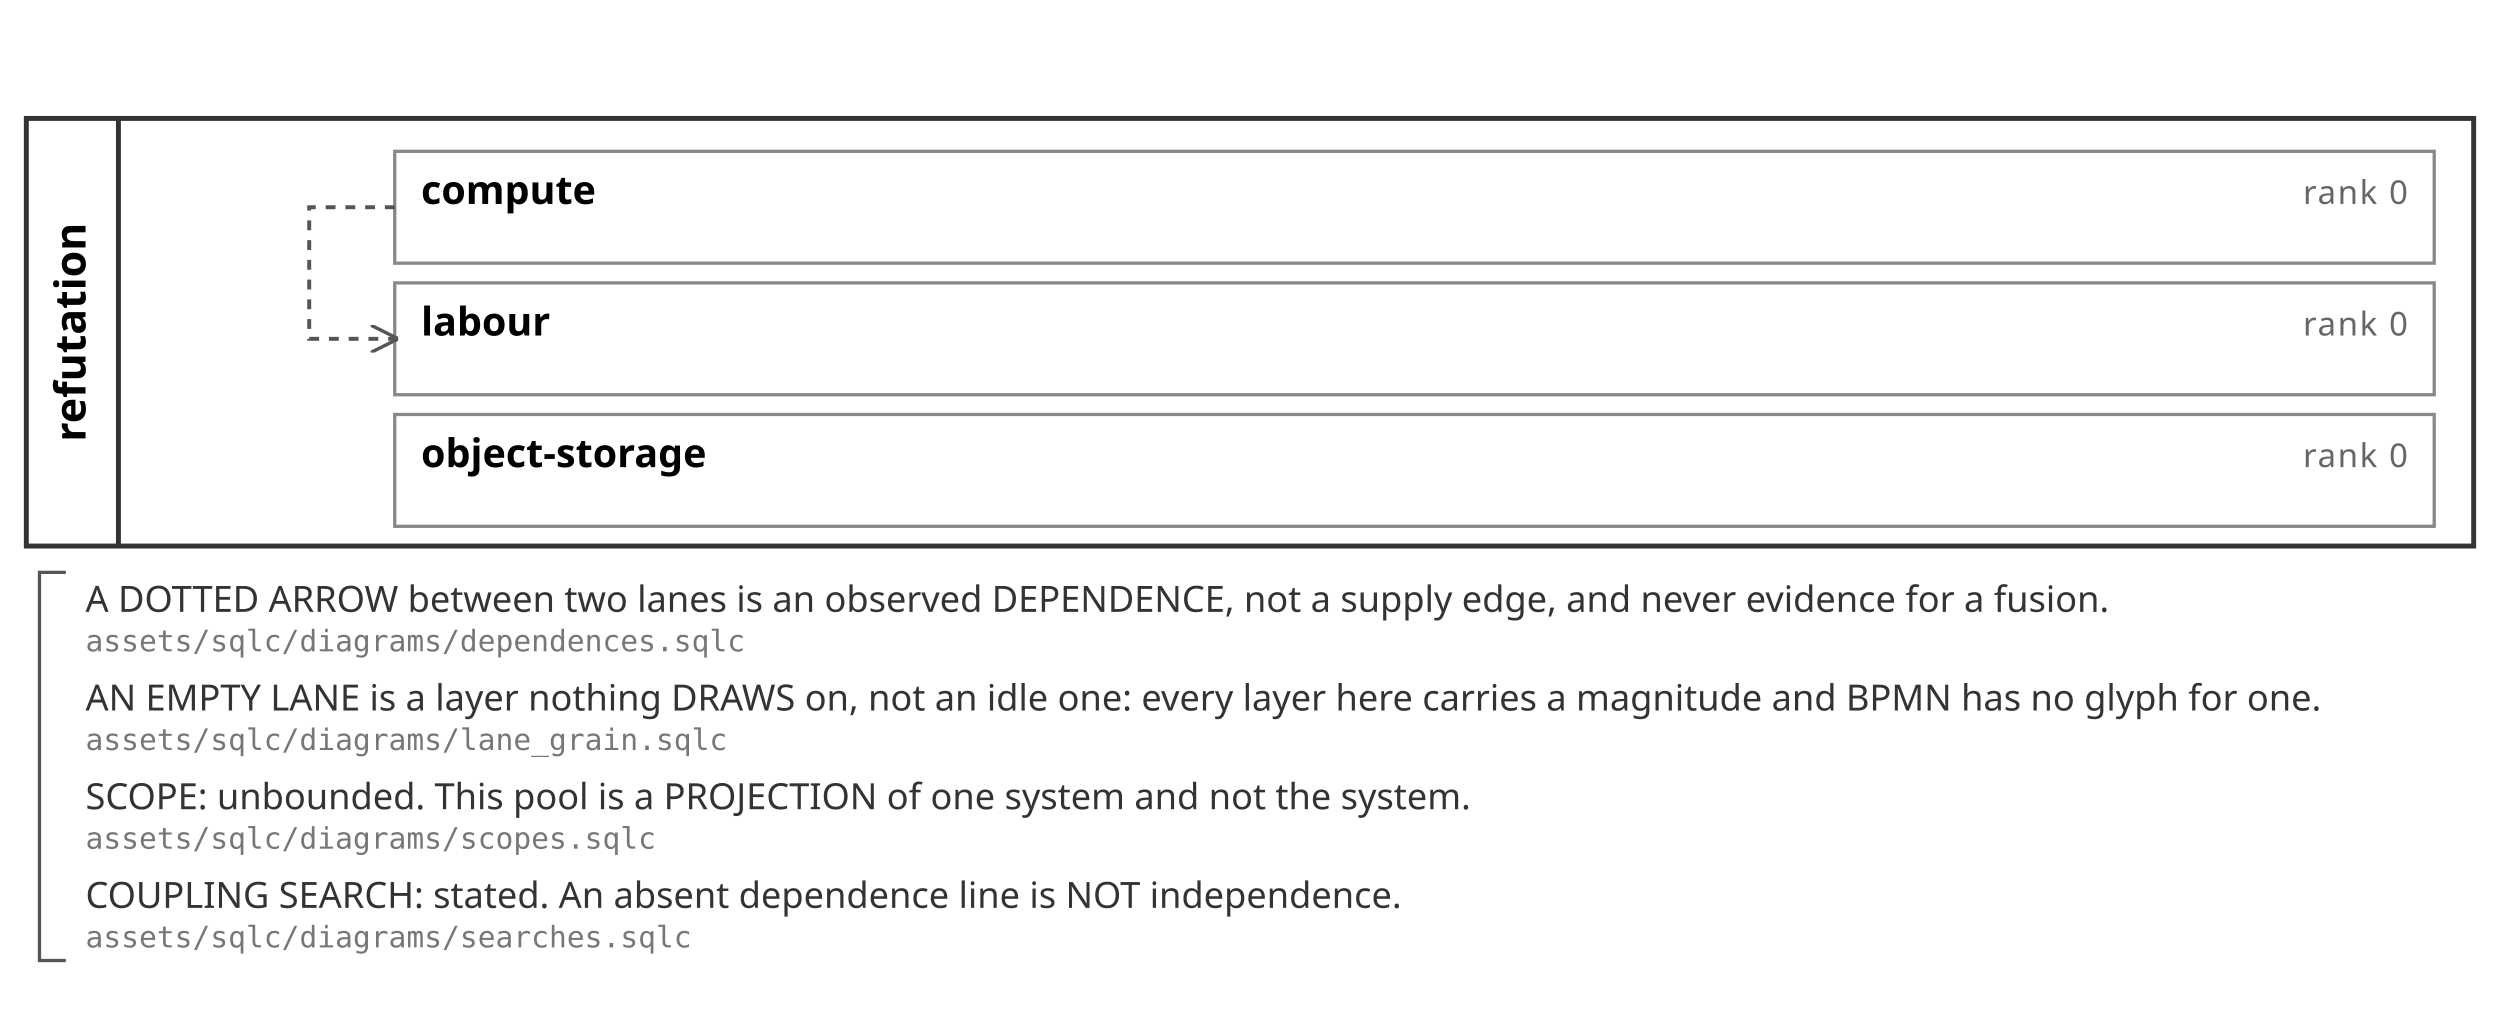
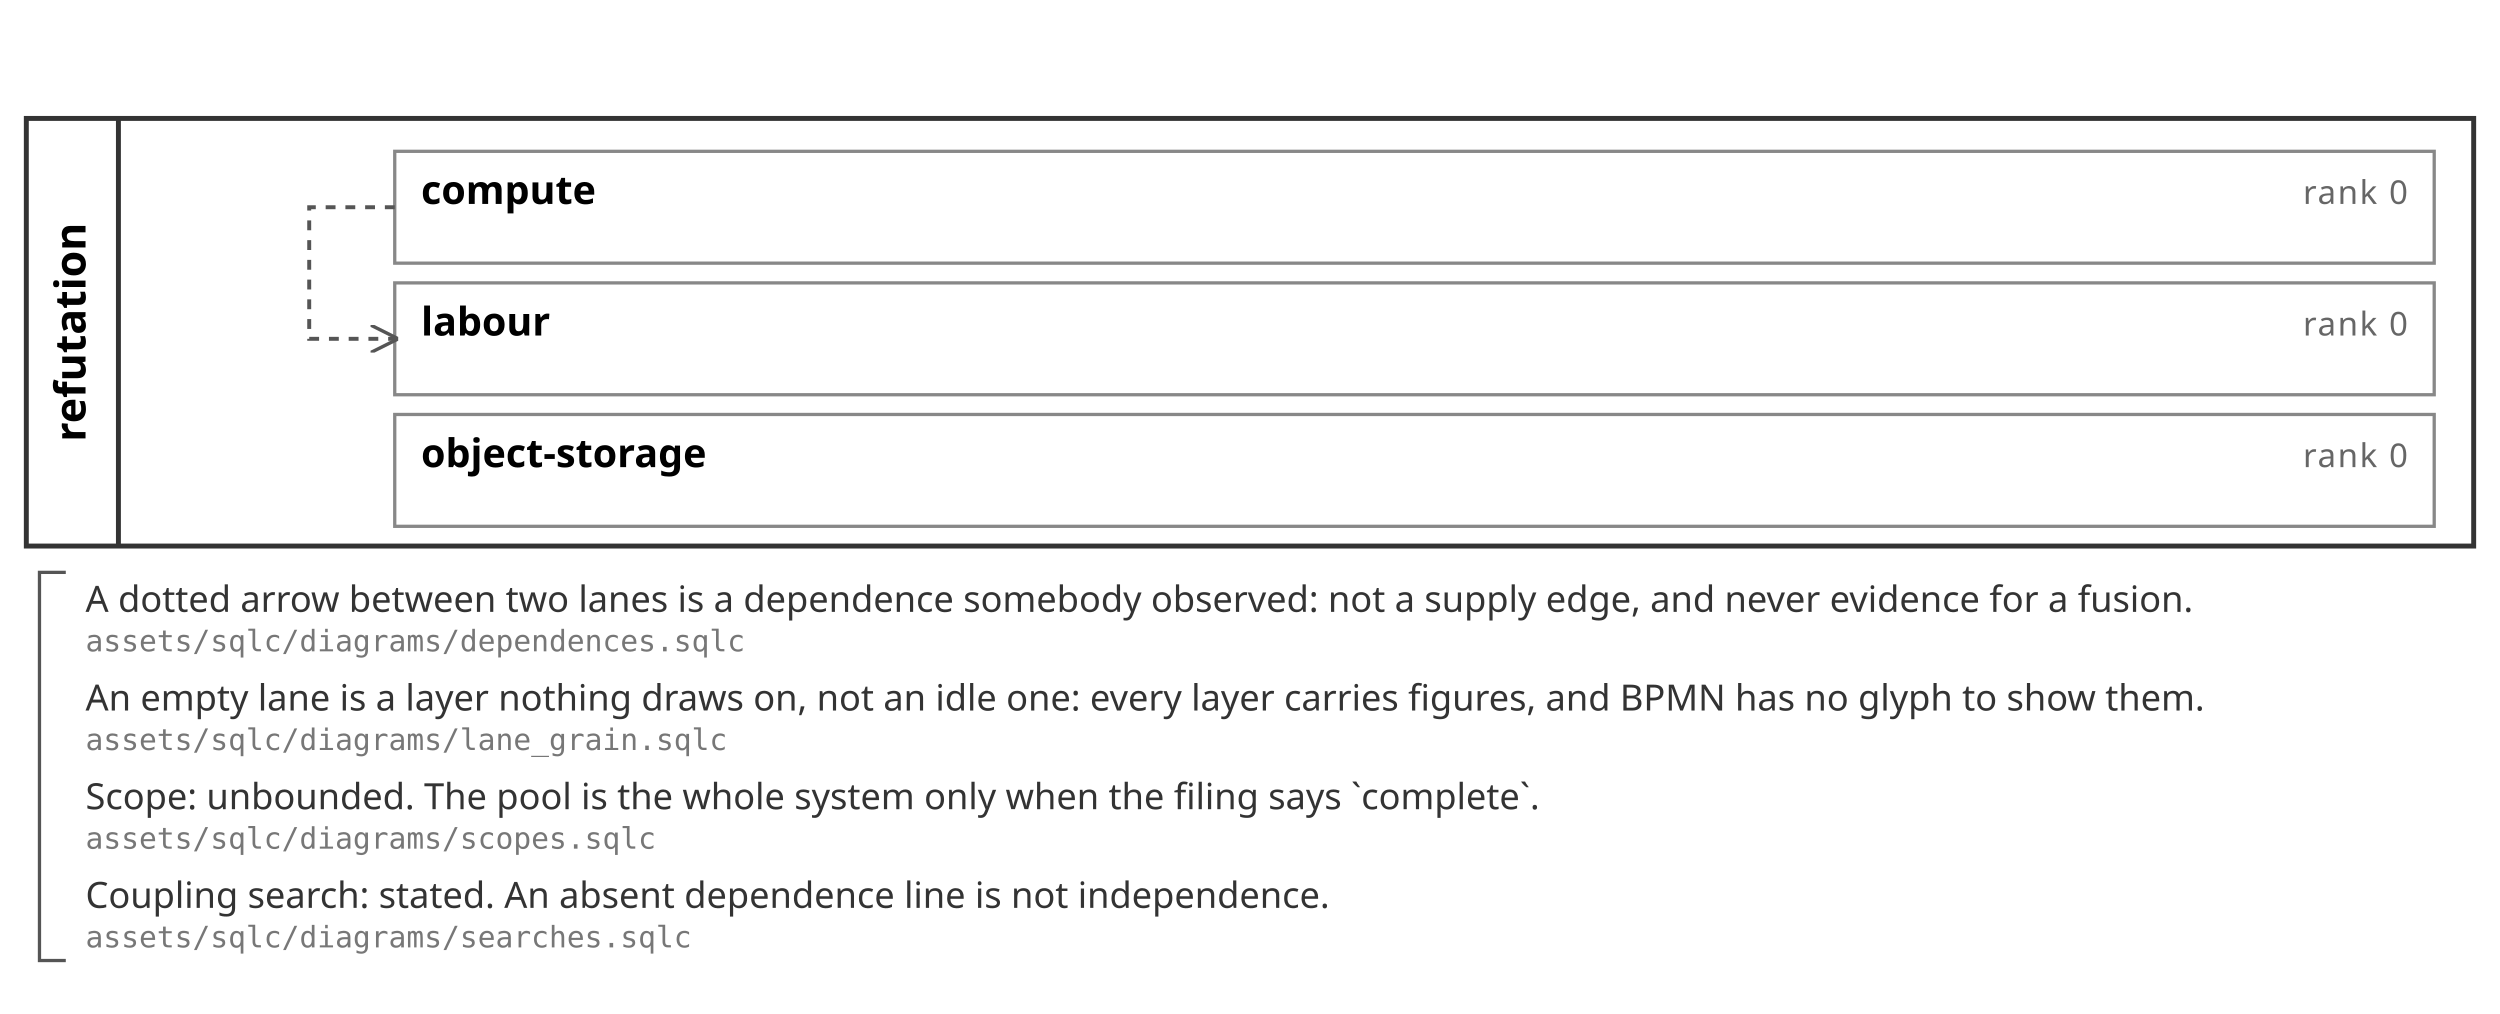
<svg xmlns="http://www.w3.org/2000/svg" viewBox="0 0 760 308" width="760">
  <style>.poolBox{fill:none;stroke:#333;stroke-width:1.5} .laneBox{fill:none;stroke:#888} .activity{fill:#f4f4f4;stroke:#555} .task{stroke-width:1} .callActivity{stroke-width:3.5} .subProcess{stroke-width:1} .marker{fill:none;stroke:#555;stroke-width:1} .laneName{font:12px sans-serif;font-weight:600} .nodeName{font:11px sans-serif} .poolName{font:13px sans-serif;font-weight:700} .rankName{font:10px sans-serif;fill:#666;letter-spacing:.5px} .refuted{stroke:#b00;stroke-width:2.5} .coverName{font:10px sans-serif;fill:#888} .groupBox{fill:none;stroke:#555;stroke-width:1.5;stroke-dasharray:6 4} .groupName{font:10px sans-serif;fill:#555;font-style:italic} .depLine{fill:none;stroke:#555;stroke-width:1.2;stroke-dasharray:3 3} .noteBox{fill:none;stroke:#555;stroke-width:1} .noteText{font:11px sans-serif;fill:#333} .noteCite{font:9px monospace;fill:#777}</style>
  <defs>
    <marker id="depArrow" viewBox="0 0 8 8" refX="7" refY="4" markerWidth="7" markerHeight="7" orient="auto">
      <path d="M0 0 L8 4 L0 8" fill="none" stroke="#555" />
    </marker>
  </defs>
  <g class="pool" data-filing="refutation" id="pool-refutation">
    <rect id="pool-refutation-box" x="8" y="36" width="744" height="130" class="poolBox" />
    <path id="pool-refutation-band" d="M36 36 v130" class="poolBox" />
    <text id="pool-refutation-name" transform="translate(26,101) rotate(-90)" text-anchor="middle" class="poolName">refutation</text>
  </g>
  <g class="lane" data-layer="compute" data-rank="0" id="lane_refutation_compute">
    <rect id="lane_refutation_compute-box" x="120" y="46" width="620" height="34" class="laneBox" />
    <text id="lane_refutation_compute-name" x="128" y="62" class="laneName">compute</text>
    <text id="lane_refutation_compute-rank" x="732" y="62" class="rankName" text-anchor="end">rank 0</text>
  </g>
  <g class="lane" data-layer="labour" data-rank="0" id="lane_refutation_labour">
    <rect id="lane_refutation_labour-box" x="120" y="86" width="620" height="34" class="laneBox" />
    <text id="lane_refutation_labour-name" x="128" y="102" class="laneName">labour</text>
    <text id="lane_refutation_labour-rank" x="732" y="102" class="rankName" text-anchor="end">rank 0</text>
  </g>
  <g class="lane" data-layer="object-storage" data-rank="0" id="lane_refutation_object-storage">
    <rect id="lane_refutation_object-storage-box" x="120" y="126" width="620" height="34" class="laneBox" />
    <text id="lane_refutation_object-storage-name" x="128" y="142" class="laneName">object-storage</text>
    <text id="lane_refutation_object-storage-rank" x="732" y="142" class="rankName" text-anchor="end">rank 0</text>
  </g>
  <g class="dependence" data-from="lane_refutation_compute" data-to="lane_refutation_labour" id="dep-lane_refutation_compute-lane_refutation_labour">
    <path id="dep-lane_refutation_compute-lane_refutation_labour-line" d="M120 63 H94 V103 H120" class="depLine" marker-end="url(#depArrow)" />
  </g>
  <g class="note" id="legend">
    <path id="legend-bracket" d="M20 174 h-8 v118 h8" class="noteBox" />
-     <text id="legend-0-says" x="26" y="186" class="noteText">A DOTTED ARROW between two lanes is an observed DEPENDENCE, not a supply edge, and never evidence for a fusion.</text>
+     <text id="legend-0-says" x="26" y="186" class="noteText">A dotted arrow between two lanes is a dependence somebody observed: not a supply edge, and never evidence for a fusion.</text>
    <text id="legend-0-source" x="26" y="198" class="noteCite">assets/sqlc/diagrams/dependences.sqlc</text>
-     <text id="legend-1-says" x="26" y="216" class="noteText">AN EMPTY LANE is a layer nothing DRAWS on, not an idle one: every layer here carries a magnitude and BPMN has no glyph for one.</text>
+     <text id="legend-1-says" x="26" y="216" class="noteText">An empty lane is a layer nothing draws on, not an idle one: every layer carries figures, and BPMN has no glyph to show them.</text>
    <text id="legend-1-source" x="26" y="228" class="noteCite">assets/sqlc/diagrams/lane_grain.sqlc</text>
-     <text id="legend-2-says" x="26" y="246" class="noteText">SCOPE: unbounded. This pool is a PROJECTION of one system and not the system.</text>
+     <text id="legend-2-says" x="26" y="246" class="noteText">Scope: unbounded. The pool is the whole system only when the filing says `complete`.</text>
    <text id="legend-2-source" x="26" y="258" class="noteCite">assets/sqlc/diagrams/scopes.sqlc</text>
-     <text id="legend-3-says" x="26" y="276" class="noteText">COUPLING SEARCH: stated. An absent dependence line is NOT independence.</text>
+     <text id="legend-3-says" x="26" y="276" class="noteText">Coupling search: stated. An absent dependence line is not independence.</text>
    <text id="legend-3-source" x="26" y="288" class="noteCite">assets/sqlc/diagrams/searches.sqlc</text>
  </g>
</svg>
